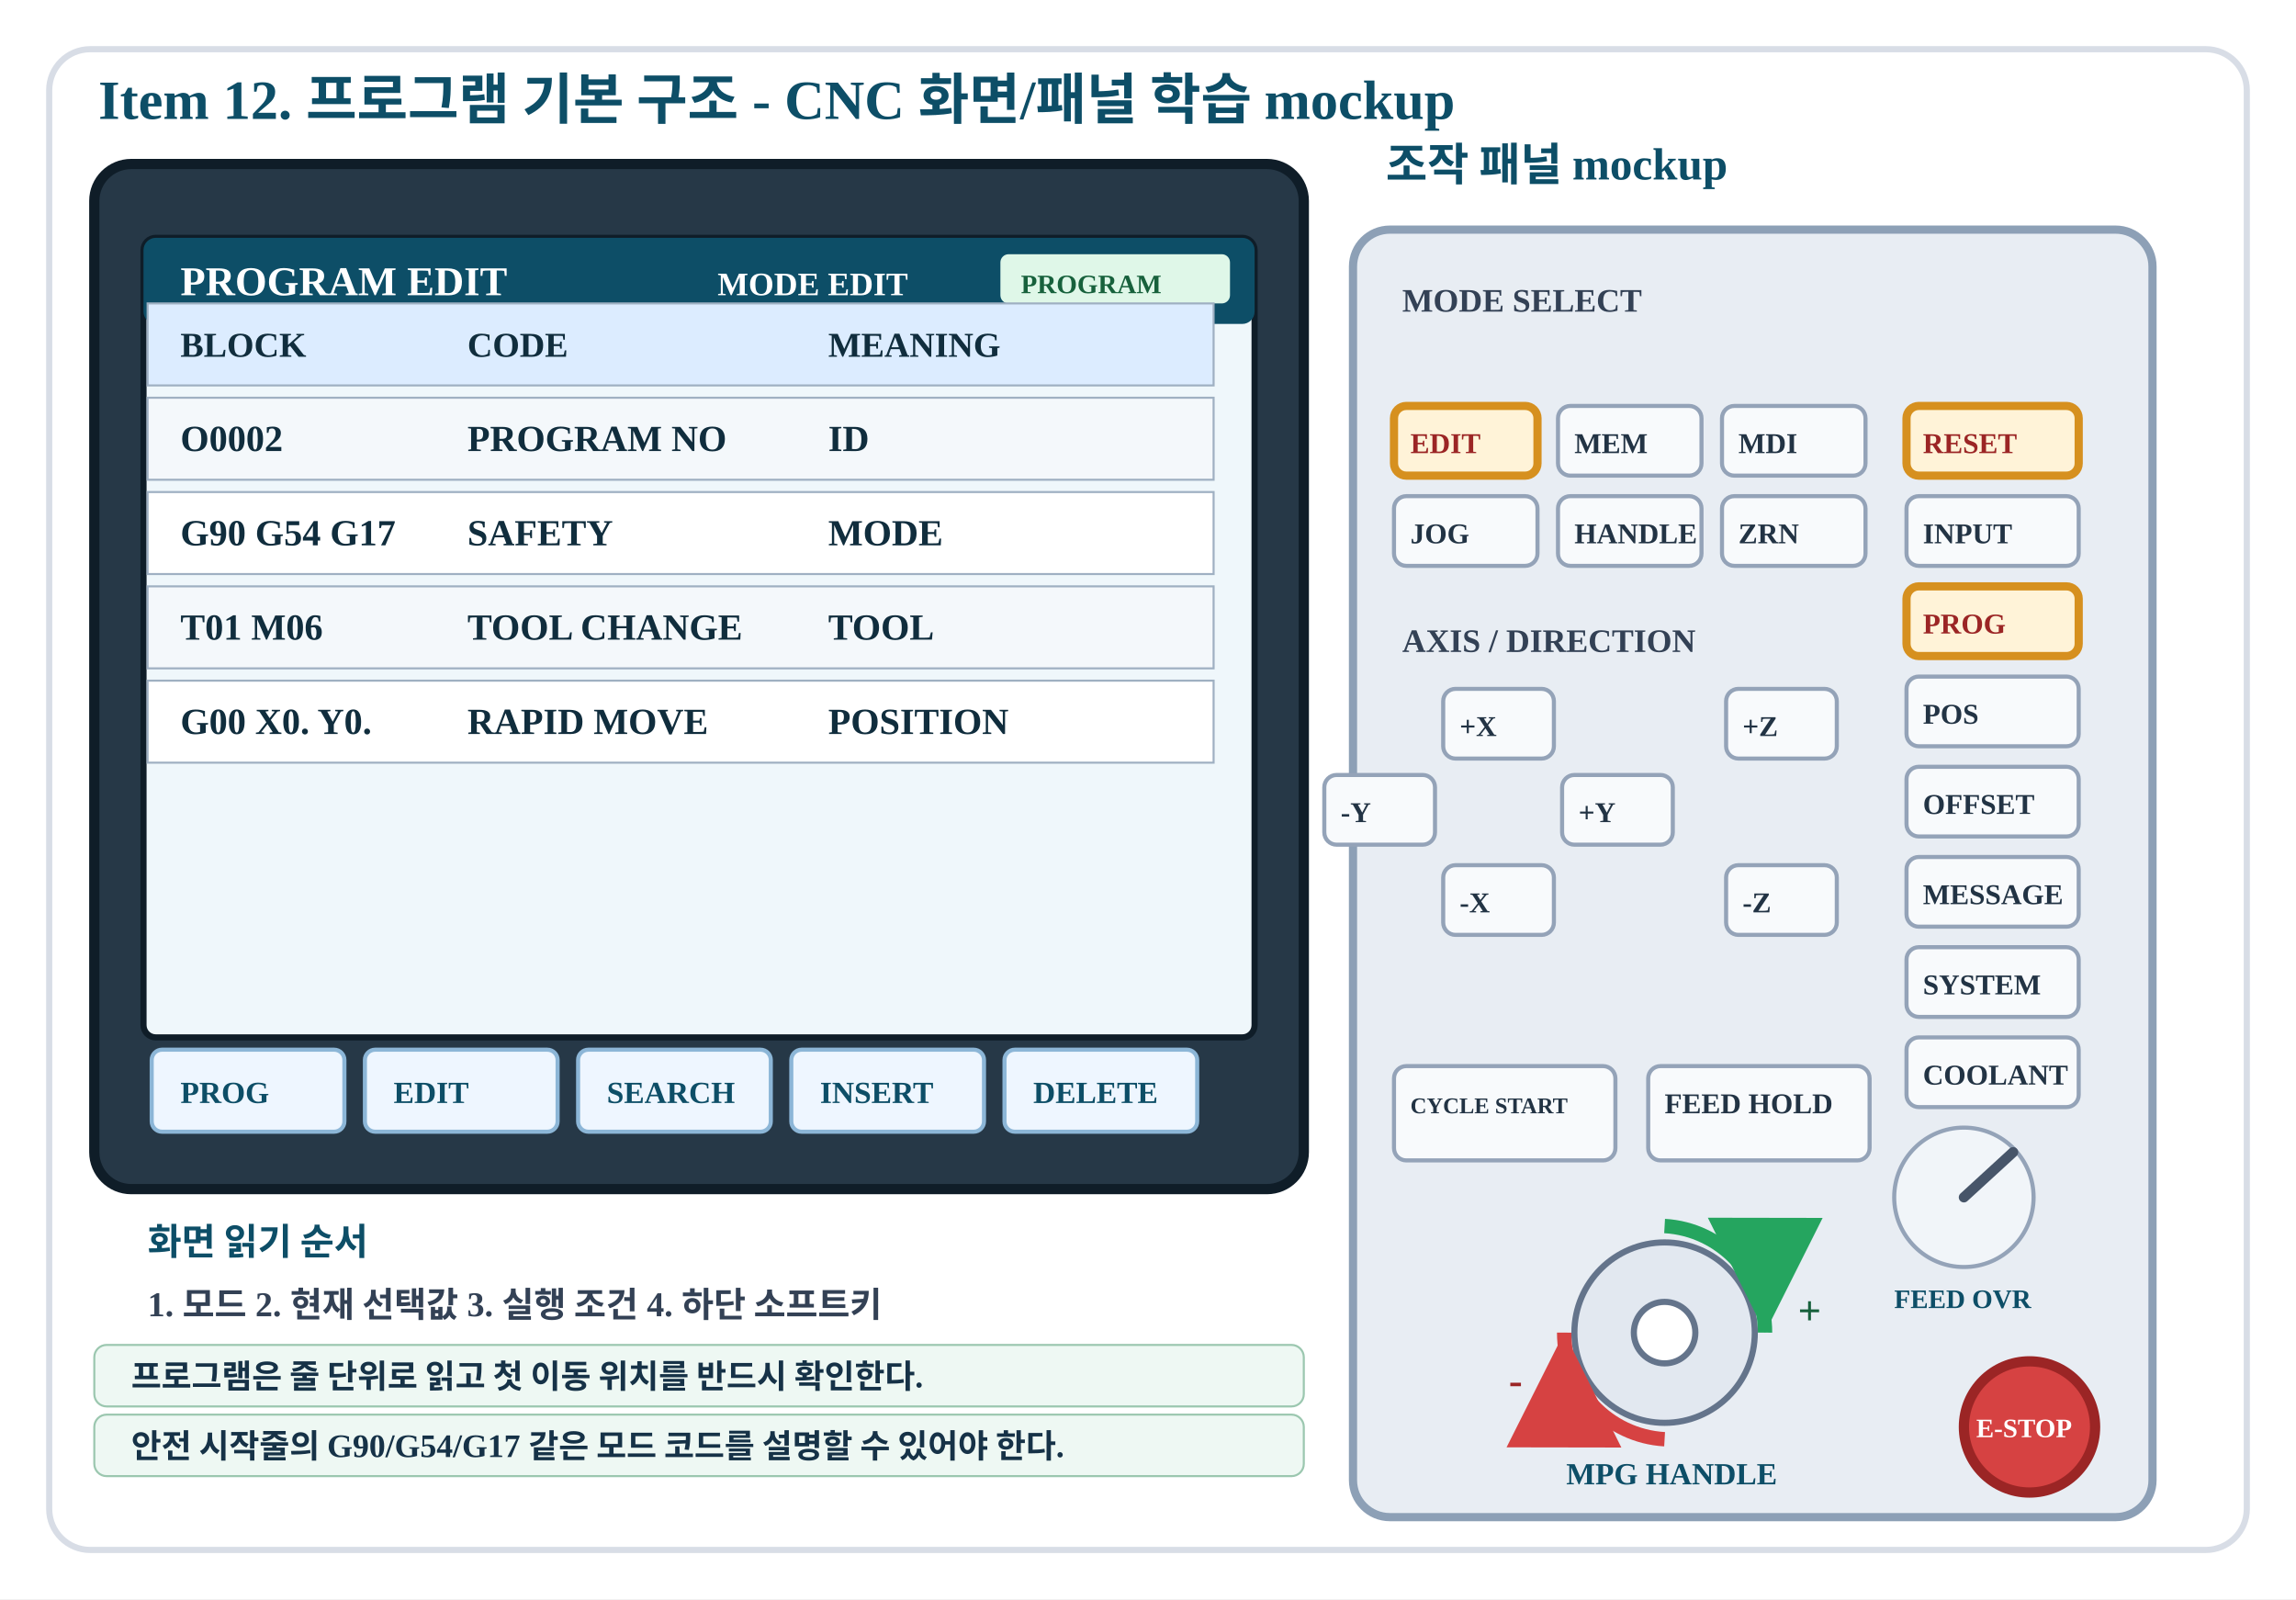
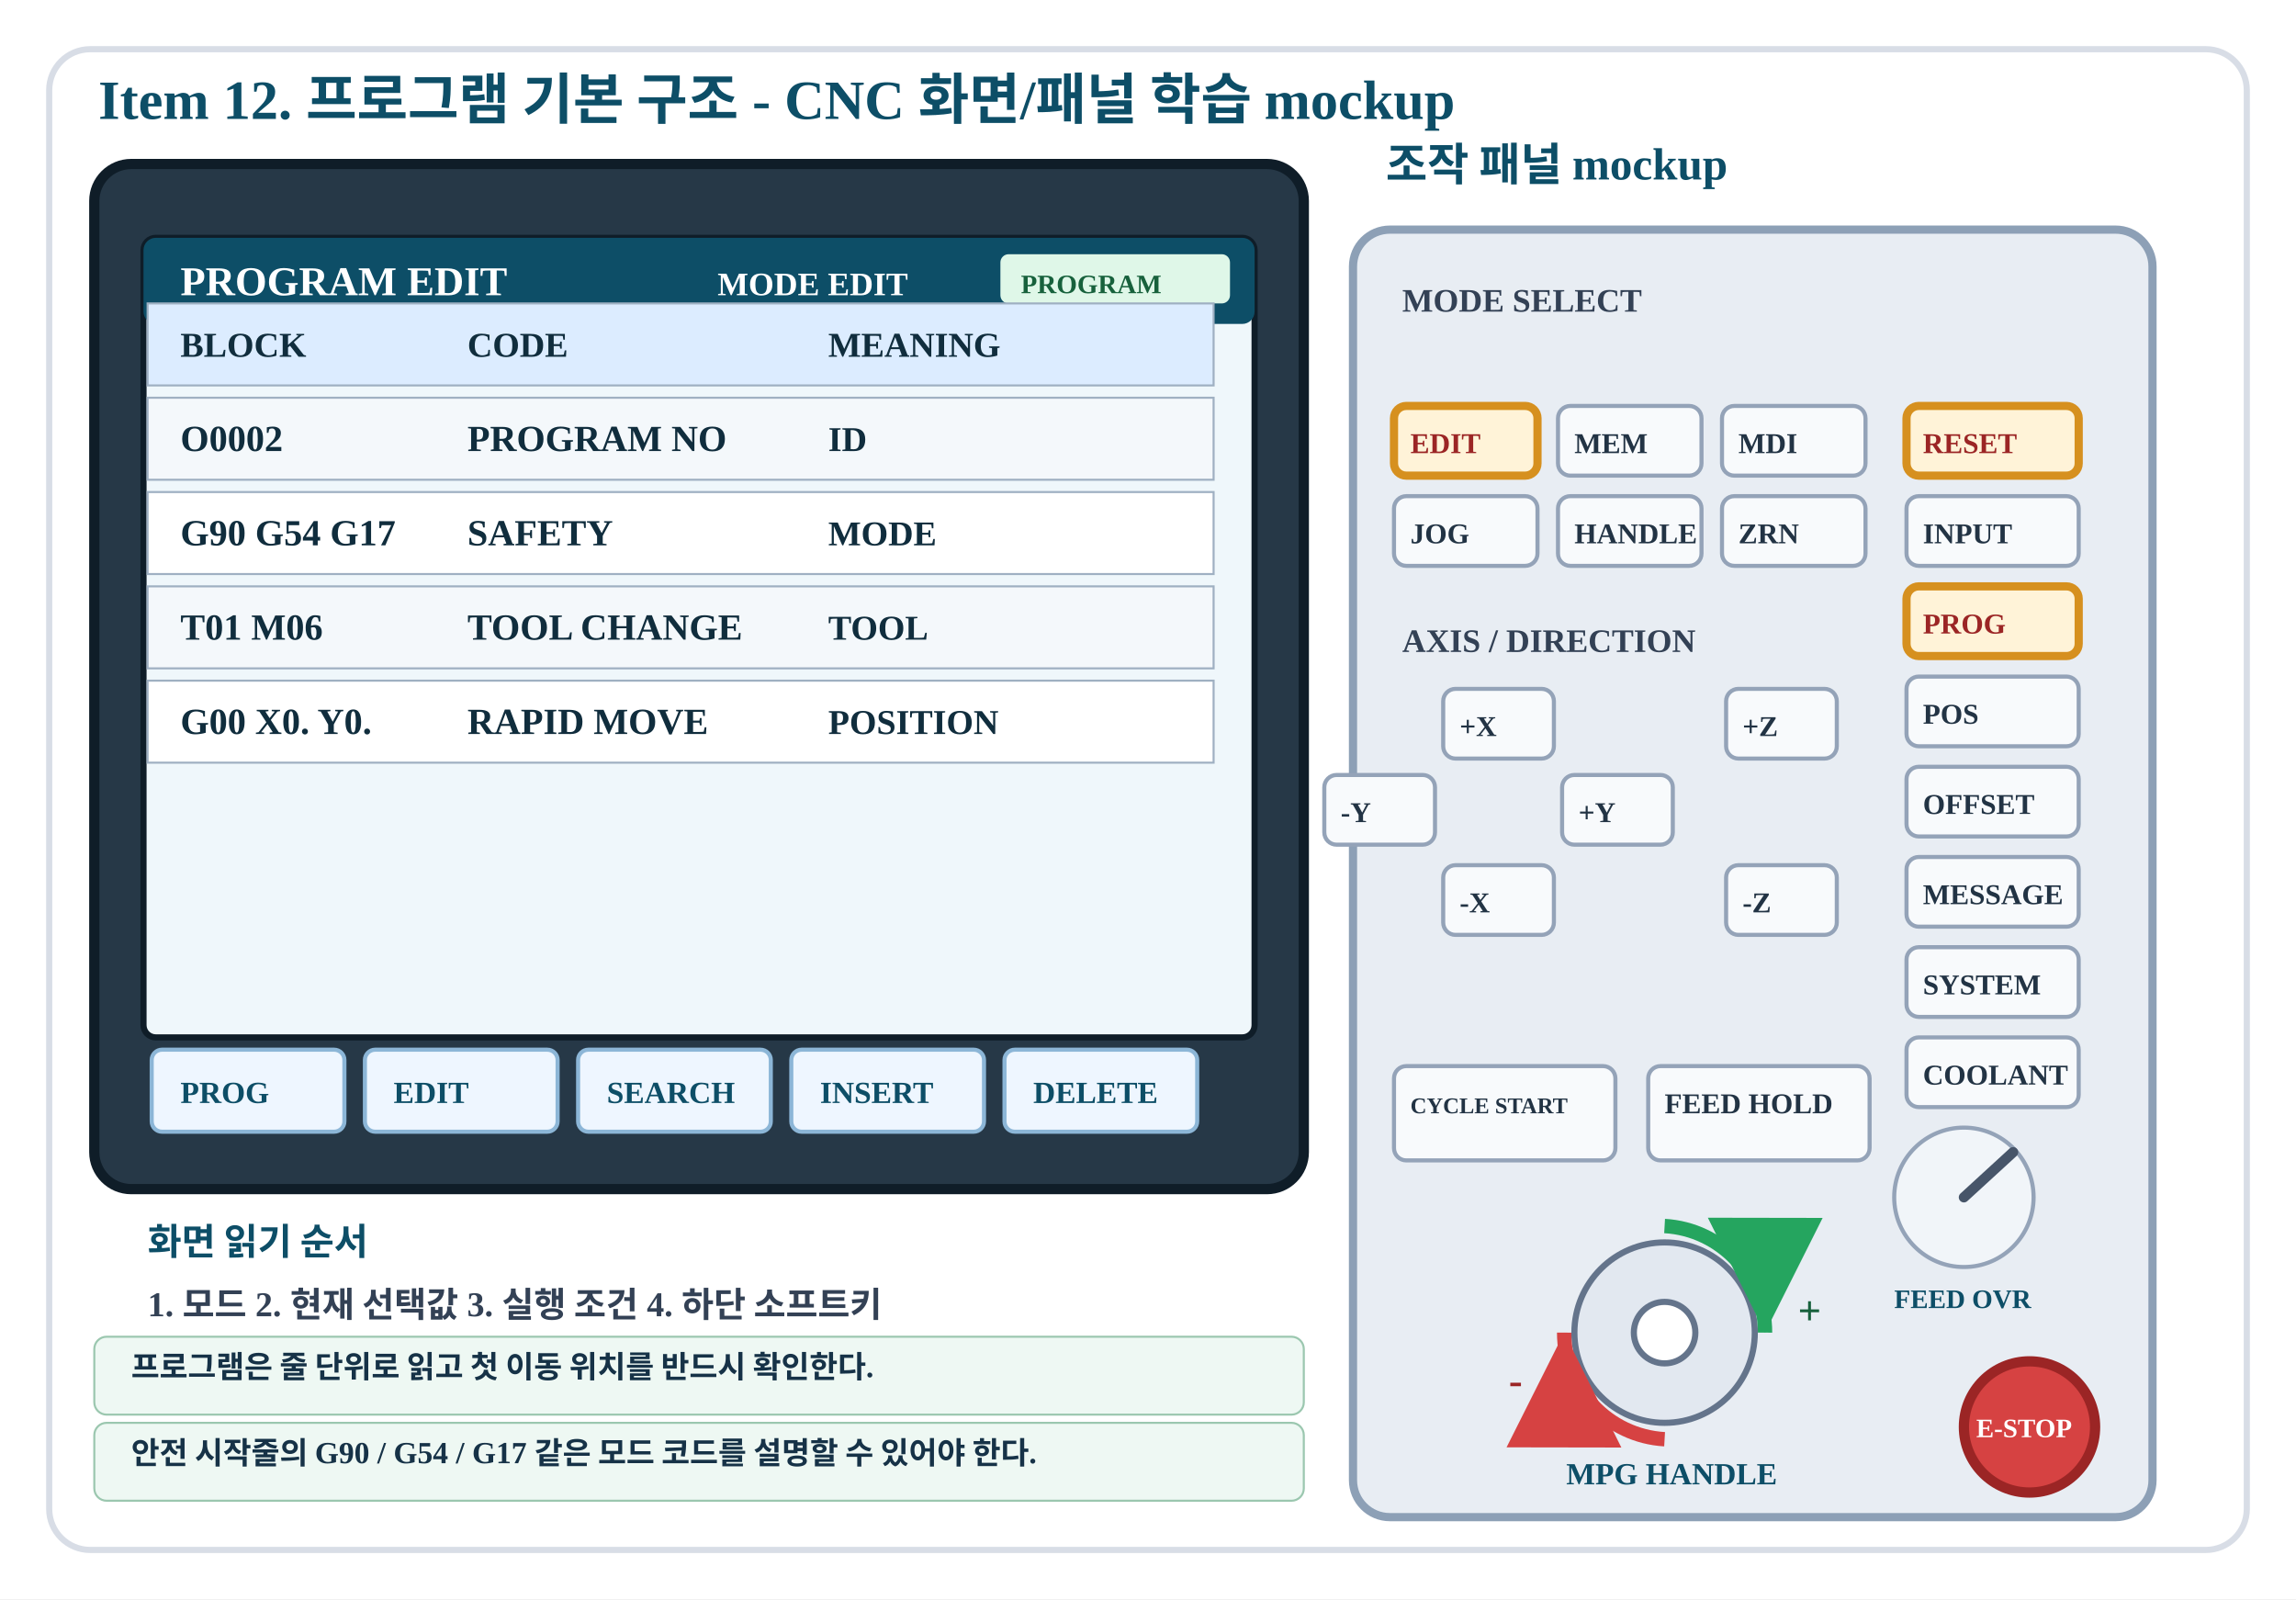
<svg xmlns="http://www.w3.org/2000/svg" width="1120" height="780" viewBox="0 0 1120 780" role="img" aria-labelledby="title desc">
  <defs>
    <marker id="arrow-red" markerWidth="12" markerHeight="12" refX="10" refY="6" orient="auto">
      <path d="M2,2 L10,6 L2,10 Z" fill="#d64242" />
    </marker>
    <marker id="arrow-green" markerWidth="12" markerHeight="12" refX="10" refY="6" orient="auto">
      <path d="M2,2 L10,6 L2,10 Z" fill="#25a55f" />
    </marker>
  </defs>
  <rect width="1120" height="780" fill="#ffffff" />
  <rect x="24" y="24" width="1072" height="732" rx="20" fill="#ffffff" stroke="#d8dde6" stroke-width="3" />
  <text x="48" y="58" font-size="27" font-weight="800" fill="#0d4e67">Item 12. 프로그램 기본 구조 - CNC 화면/패널 학습 mockup</text>
  <g>
    <rect x="46" y="80" width="590" height="500" rx="18" fill="#263847" stroke="#0f1d28" stroke-width="5" />
    <rect x="70" y="116" width="542" height="390" rx="6" fill="#eff7fb" stroke="#0f1d28" stroke-width="3" />
    <rect x="70" y="116" width="542" height="42" rx="6" fill="#0d4e67" stroke="#0d4e67" stroke-width="0" />
    <text x="88" y="144" font-size="20" font-weight="800" fill="#ffffff">PROGRAM EDIT</text>
    <text x="350" y="144" font-size="16" font-weight="800" fill="#ffffff">MODE EDIT</text>
    <rect x="488" y="124" width="112" height="24" rx="4" fill="#dff7e8" stroke="none" stroke-width="0" />
    <text x="498" y="143" font-size="13" font-weight="800" fill="#17613c">PROGRAM</text>
    <rect x="72" y="148" width="520" height="40" rx="0" fill="#dcecff" stroke="#9fb0c2" stroke-width="1" />
    <text x="88" y="174" font-size="17" font-weight="800" fill="#102d3d">BLOCK</text>
    <text x="228" y="174" font-size="17" font-weight="800" fill="#102d3d">CODE</text>
-     <text x="404" y="174" font-size="17" font-weight="800" fill="#102d3d">MEANING</text>
+     <text x="404" y="174" font-size="17" font-weight="800" fill="#102d3d">
+       <tspan x="404" dy="0">MEANING</tspan>
+     </text>
    <rect x="72" y="194" width="520" height="40" rx="0" fill="#f4f8fb" stroke="#9fb0c2" stroke-width="1" />
    <text x="88" y="220" font-size="18" font-weight="600" fill="#102d3d">O0002</text>
    <text x="228" y="220" font-size="18" font-weight="600" fill="#102d3d">PROGRAM NO</text>
-     <text x="404" y="220" font-size="18" font-weight="600" fill="#102d3d">ID</text>
+     <text x="404" y="220" font-size="17" font-weight="600" fill="#102d3d">
+       <tspan x="404" dy="0">ID</tspan>
+     </text>
    <rect x="72" y="240" width="520" height="40" rx="0" fill="#ffffff" stroke="#9fb0c2" stroke-width="1" />
    <text x="88" y="266" font-size="18" font-weight="600" fill="#102d3d">G90 G54 G17</text>
    <text x="228" y="266" font-size="18" font-weight="600" fill="#102d3d">SAFETY</text>
-     <text x="404" y="266" font-size="18" font-weight="600" fill="#102d3d">MODE</text>
+     <text x="404" y="266" font-size="17" font-weight="600" fill="#102d3d">
+       <tspan x="404" dy="0">MODE</tspan>
+     </text>
    <rect x="72" y="286" width="520" height="40" rx="0" fill="#f4f8fb" stroke="#9fb0c2" stroke-width="1" />
    <text x="88" y="312" font-size="18" font-weight="600" fill="#102d3d">T01 M06</text>
    <text x="228" y="312" font-size="18" font-weight="600" fill="#102d3d">TOOL CHANGE</text>
-     <text x="404" y="312" font-size="18" font-weight="600" fill="#102d3d">TOOL</text>
+     <text x="404" y="312" font-size="17" font-weight="600" fill="#102d3d">
+       <tspan x="404" dy="0">TOOL</tspan>
+     </text>
    <rect x="72" y="332" width="520" height="40" rx="0" fill="#ffffff" stroke="#9fb0c2" stroke-width="1" />
    <text x="88" y="358" font-size="18" font-weight="600" fill="#102d3d">G00 X0. Y0.</text>
    <text x="228" y="358" font-size="18" font-weight="600" fill="#102d3d">RAPID MOVE</text>
-     <text x="404" y="358" font-size="18" font-weight="600" fill="#102d3d">POSITION</text>
+     <text x="404" y="358" font-size="17" font-weight="600" fill="#102d3d">
+       <tspan x="404" dy="0">POSITION</tspan>
+     </text>
    <rect x="74" y="512" width="94" height="40" rx="5" fill="#eef6ff" stroke="#8cb6d7" stroke-width="2" />
    <text x="88" y="538" font-size="15" font-weight="800" fill="#0d4e67">PROG</text>
    <rect x="178" y="512" width="94" height="40" rx="5" fill="#eef6ff" stroke="#8cb6d7" stroke-width="2" />
    <text x="192" y="538" font-size="15" font-weight="800" fill="#0d4e67">EDIT</text>
    <rect x="282" y="512" width="94" height="40" rx="5" fill="#eef6ff" stroke="#8cb6d7" stroke-width="2" />
    <text x="296" y="538" font-size="15" font-weight="800" fill="#0d4e67">SEARCH</text>
    <rect x="386" y="512" width="94" height="40" rx="5" fill="#eef6ff" stroke="#8cb6d7" stroke-width="2" />
    <text x="400" y="538" font-size="15" font-weight="800" fill="#0d4e67">INSERT</text>
    <rect x="490" y="512" width="94" height="40" rx="5" fill="#eef6ff" stroke="#8cb6d7" stroke-width="2" />
    <text x="504" y="538" font-size="15" font-weight="800" fill="#0d4e67">DELETE</text>
    <text x="72" y="612" font-size="18" font-weight="800" fill="#0d4e67">화면 읽기 순서</text>
    <text x="72" y="642" font-size="17" font-weight="700" fill="#334155">1. 모드  2. 현재 선택값  3. 실행 조건  4. 하단 소프트키</text>
  </g>
  <g>
    <text x="676" y="88" font-size="22" font-weight="800" fill="#0d4e67">조작 패널 mockup</text>
    <rect x="660" y="112" width="390" height="628" rx="18" fill="#e8edf3" stroke="#8da0b6" stroke-width="4" />
    <text x="684" y="152" font-size="16" font-weight="800" fill="#334155">MODE SELECT</text>
    <rect x="680" y="198" width="70" height="34" rx="6" fill="#fff3d8" stroke="#d6901f" stroke-width="4" />
    <text x="688" y="221" font-size="14" font-weight="800" fill="#9b2525">EDIT</text>
    <rect x="760" y="198" width="70" height="34" rx="6" fill="#f8fafc" stroke="#94a3b8" stroke-width="2" />
    <text x="768" y="221" font-size="14" font-weight="800" fill="#223344">MEM</text>
    <rect x="840" y="198" width="70" height="34" rx="6" fill="#f8fafc" stroke="#94a3b8" stroke-width="2" />
    <text x="848" y="221" font-size="14" font-weight="800" fill="#223344">MDI</text>
    <rect x="680" y="242" width="70" height="34" rx="6" fill="#f8fafc" stroke="#94a3b8" stroke-width="2" />
    <text x="688" y="265" font-size="14" font-weight="800" fill="#223344">JOG</text>
    <rect x="760" y="242" width="70" height="34" rx="6" fill="#f8fafc" stroke="#94a3b8" stroke-width="2" />
    <text x="768" y="265" font-size="14" font-weight="800" fill="#223344">HANDLE</text>
    <rect x="840" y="242" width="70" height="34" rx="6" fill="#f8fafc" stroke="#94a3b8" stroke-width="2" />
    <text x="848" y="265" font-size="14" font-weight="800" fill="#223344">ZRN</text>
    <rect x="704" y="336" width="54" height="34" rx="6" fill="#f8fafc" stroke="#94a3b8" stroke-width="2" />
    <text x="712" y="359" font-size="14" font-weight="800" fill="#223344">+X</text>
    <rect x="704" y="422" width="54" height="34" rx="6" fill="#f8fafc" stroke="#94a3b8" stroke-width="2" />
    <text x="712" y="445" font-size="14" font-weight="800" fill="#223344">-X</text>
    <rect x="762" y="378" width="54" height="34" rx="6" fill="#f8fafc" stroke="#94a3b8" stroke-width="2" />
    <text x="770" y="401" font-size="14" font-weight="800" fill="#223344">+Y</text>
    <rect x="646" y="378" width="54" height="34" rx="6" fill="#f8fafc" stroke="#94a3b8" stroke-width="2" />
    <text x="654" y="401" font-size="14" font-weight="800" fill="#223344">-Y</text>
    <rect x="842" y="336" width="54" height="34" rx="6" fill="#f8fafc" stroke="#94a3b8" stroke-width="2" />
    <text x="850" y="359" font-size="14" font-weight="800" fill="#223344">+Z</text>
    <rect x="842" y="422" width="54" height="34" rx="6" fill="#f8fafc" stroke="#94a3b8" stroke-width="2" />
    <text x="850" y="445" font-size="14" font-weight="800" fill="#223344">-Z</text>
    <rect x="680" y="520" width="108" height="46" rx="6" fill="#f8fafc" stroke="#94a3b8" stroke-width="2" />
    <text x="688" y="543" font-size="11" font-weight="800" fill="#223344">CYCLE START</text>
    <rect x="804" y="520" width="108" height="46" rx="6" fill="#f8fafc" stroke="#94a3b8" stroke-width="2" />
    <text x="812" y="543" font-size="14" font-weight="800" fill="#223344">FEED HOLD</text>
    <rect x="930" y="198" width="84" height="34" rx="6" fill="#fff3d8" stroke="#d6901f" stroke-width="4" />
    <text x="938" y="221" font-size="14" font-weight="800" fill="#9b2525">RESET</text>
    <rect x="930" y="242" width="84" height="34" rx="6" fill="#f8fafc" stroke="#94a3b8" stroke-width="2" />
    <text x="938" y="265" font-size="14" font-weight="800" fill="#223344">INPUT</text>
    <rect x="930" y="286" width="84" height="34" rx="6" fill="#fff3d8" stroke="#d6901f" stroke-width="4" />
    <text x="938" y="309" font-size="14" font-weight="800" fill="#9b2525">PROG</text>
    <rect x="930" y="330" width="84" height="34" rx="6" fill="#f8fafc" stroke="#94a3b8" stroke-width="2" />
    <text x="938" y="353" font-size="14" font-weight="800" fill="#223344">POS</text>
    <rect x="930" y="374" width="84" height="34" rx="6" fill="#f8fafc" stroke="#94a3b8" stroke-width="2" />
    <text x="938" y="397" font-size="14" font-weight="800" fill="#223344">OFFSET</text>
    <rect x="930" y="418" width="84" height="34" rx="6" fill="#f8fafc" stroke="#94a3b8" stroke-width="2" />
    <text x="938" y="441" font-size="14" font-weight="800" fill="#223344">MESSAGE</text>
    <rect x="930" y="462" width="84" height="34" rx="6" fill="#f8fafc" stroke="#94a3b8" stroke-width="2" />
    <text x="938" y="485" font-size="14" font-weight="800" fill="#223344">SYSTEM</text>
    <rect x="930" y="506" width="84" height="34" rx="6" fill="#f8fafc" stroke="#94a3b8" stroke-width="2" />
    <text x="938" y="529" font-size="14" font-weight="800" fill="#223344">COOLANT</text>
    <text x="684" y="318" font-size="16" font-weight="800" fill="#334155">AXIS / DIRECTION</text>
    <g>
      <circle cx="958" cy="584" r="34" fill="#f1f5f9" stroke="#94a3b8" stroke-width="2" />
      <line x1="958" y1="584" x2="982" y2="562" stroke="#475569" stroke-width="5" stroke-linecap="round" />
      <text x="924" y="638" font-size="13" font-weight="800" fill="#0d4e67">FEED OVR</text>
    </g>
    <g>
      <circle cx="812" cy="650" r="44" fill="#e2e8f0" stroke="#64748b" stroke-width="3" />
      <circle cx="812" cy="650" r="15" fill="#ffffff" stroke="#64748b" stroke-width="3" />
      <path d="M812 598 A52 52 0 0 1 861 650" fill="none" stroke="#25a55f" stroke-width="7" marker-end="url(#arrow-green)" />
      <path d="M812 702 A52 52 0 0 1 763 650" fill="none" stroke="#d64242" stroke-width="7" marker-end="url(#arrow-red)" />
      <text x="877" y="646" font-size="20" font-weight="800" fill="#17613c">+</text>
      <text x="736" y="680" font-size="20" font-weight="800" fill="#9b2525">-</text>
      <text x="764" y="724" font-size="15" font-weight="800" fill="#0d4e67">MPG HANDLE</text>
    </g>
    <circle cx="990" cy="696" r="32" fill="#d64242" stroke="#9b2525" stroke-width="5" />
    <text x="964" y="701" font-size="13" font-weight="800" fill="#ffffff">E-STOP</text>
  </g>
-   <rect x="46" y="656" width="590" height="30" rx="6" fill="#eef8f3" stroke="#9bc7af" stroke-width="1" />
-   <text x="64" y="677" font-size="16" font-weight="700" fill="#163247">프로그램은 줄 단위로 읽고 첫 이동 위치를 반드시 확인한다.</text>
-   <rect x="46" y="690" width="590" height="30" rx="6" fill="#eef8f3" stroke="#9bc7af" stroke-width="1" />
-   <text x="64" y="711" font-size="16" font-weight="700" fill="#163247">안전 시작줄의 G90/G54/G17 같은 모드 코드를 설명할 수 있어야 한다.</text>
+   <rect x="46" y="652" width="590" height="38" rx="6" fill="#eef8f3" stroke="#9bc7af" stroke-width="1" />
+   <text x="64" y="672" font-size="15" font-weight="700" fill="#163247">
+     <tspan x="64" dy="0">프로그램은 줄 단위로 읽고 첫 이동 위치를 반드시 확인한다.</tspan>
+   </text>
+   <rect x="46" y="694" width="590" height="38" rx="6" fill="#eef8f3" stroke="#9bc7af" stroke-width="1" />
+   <text x="64" y="714" font-size="15" font-weight="700" fill="#163247">
+     <tspan x="64" dy="0">안전 시작줄의 G90 / G54 / G17 같은 모드 코드를 설명할 수 있어야 한다.</tspan>
+   </text>
</svg>
